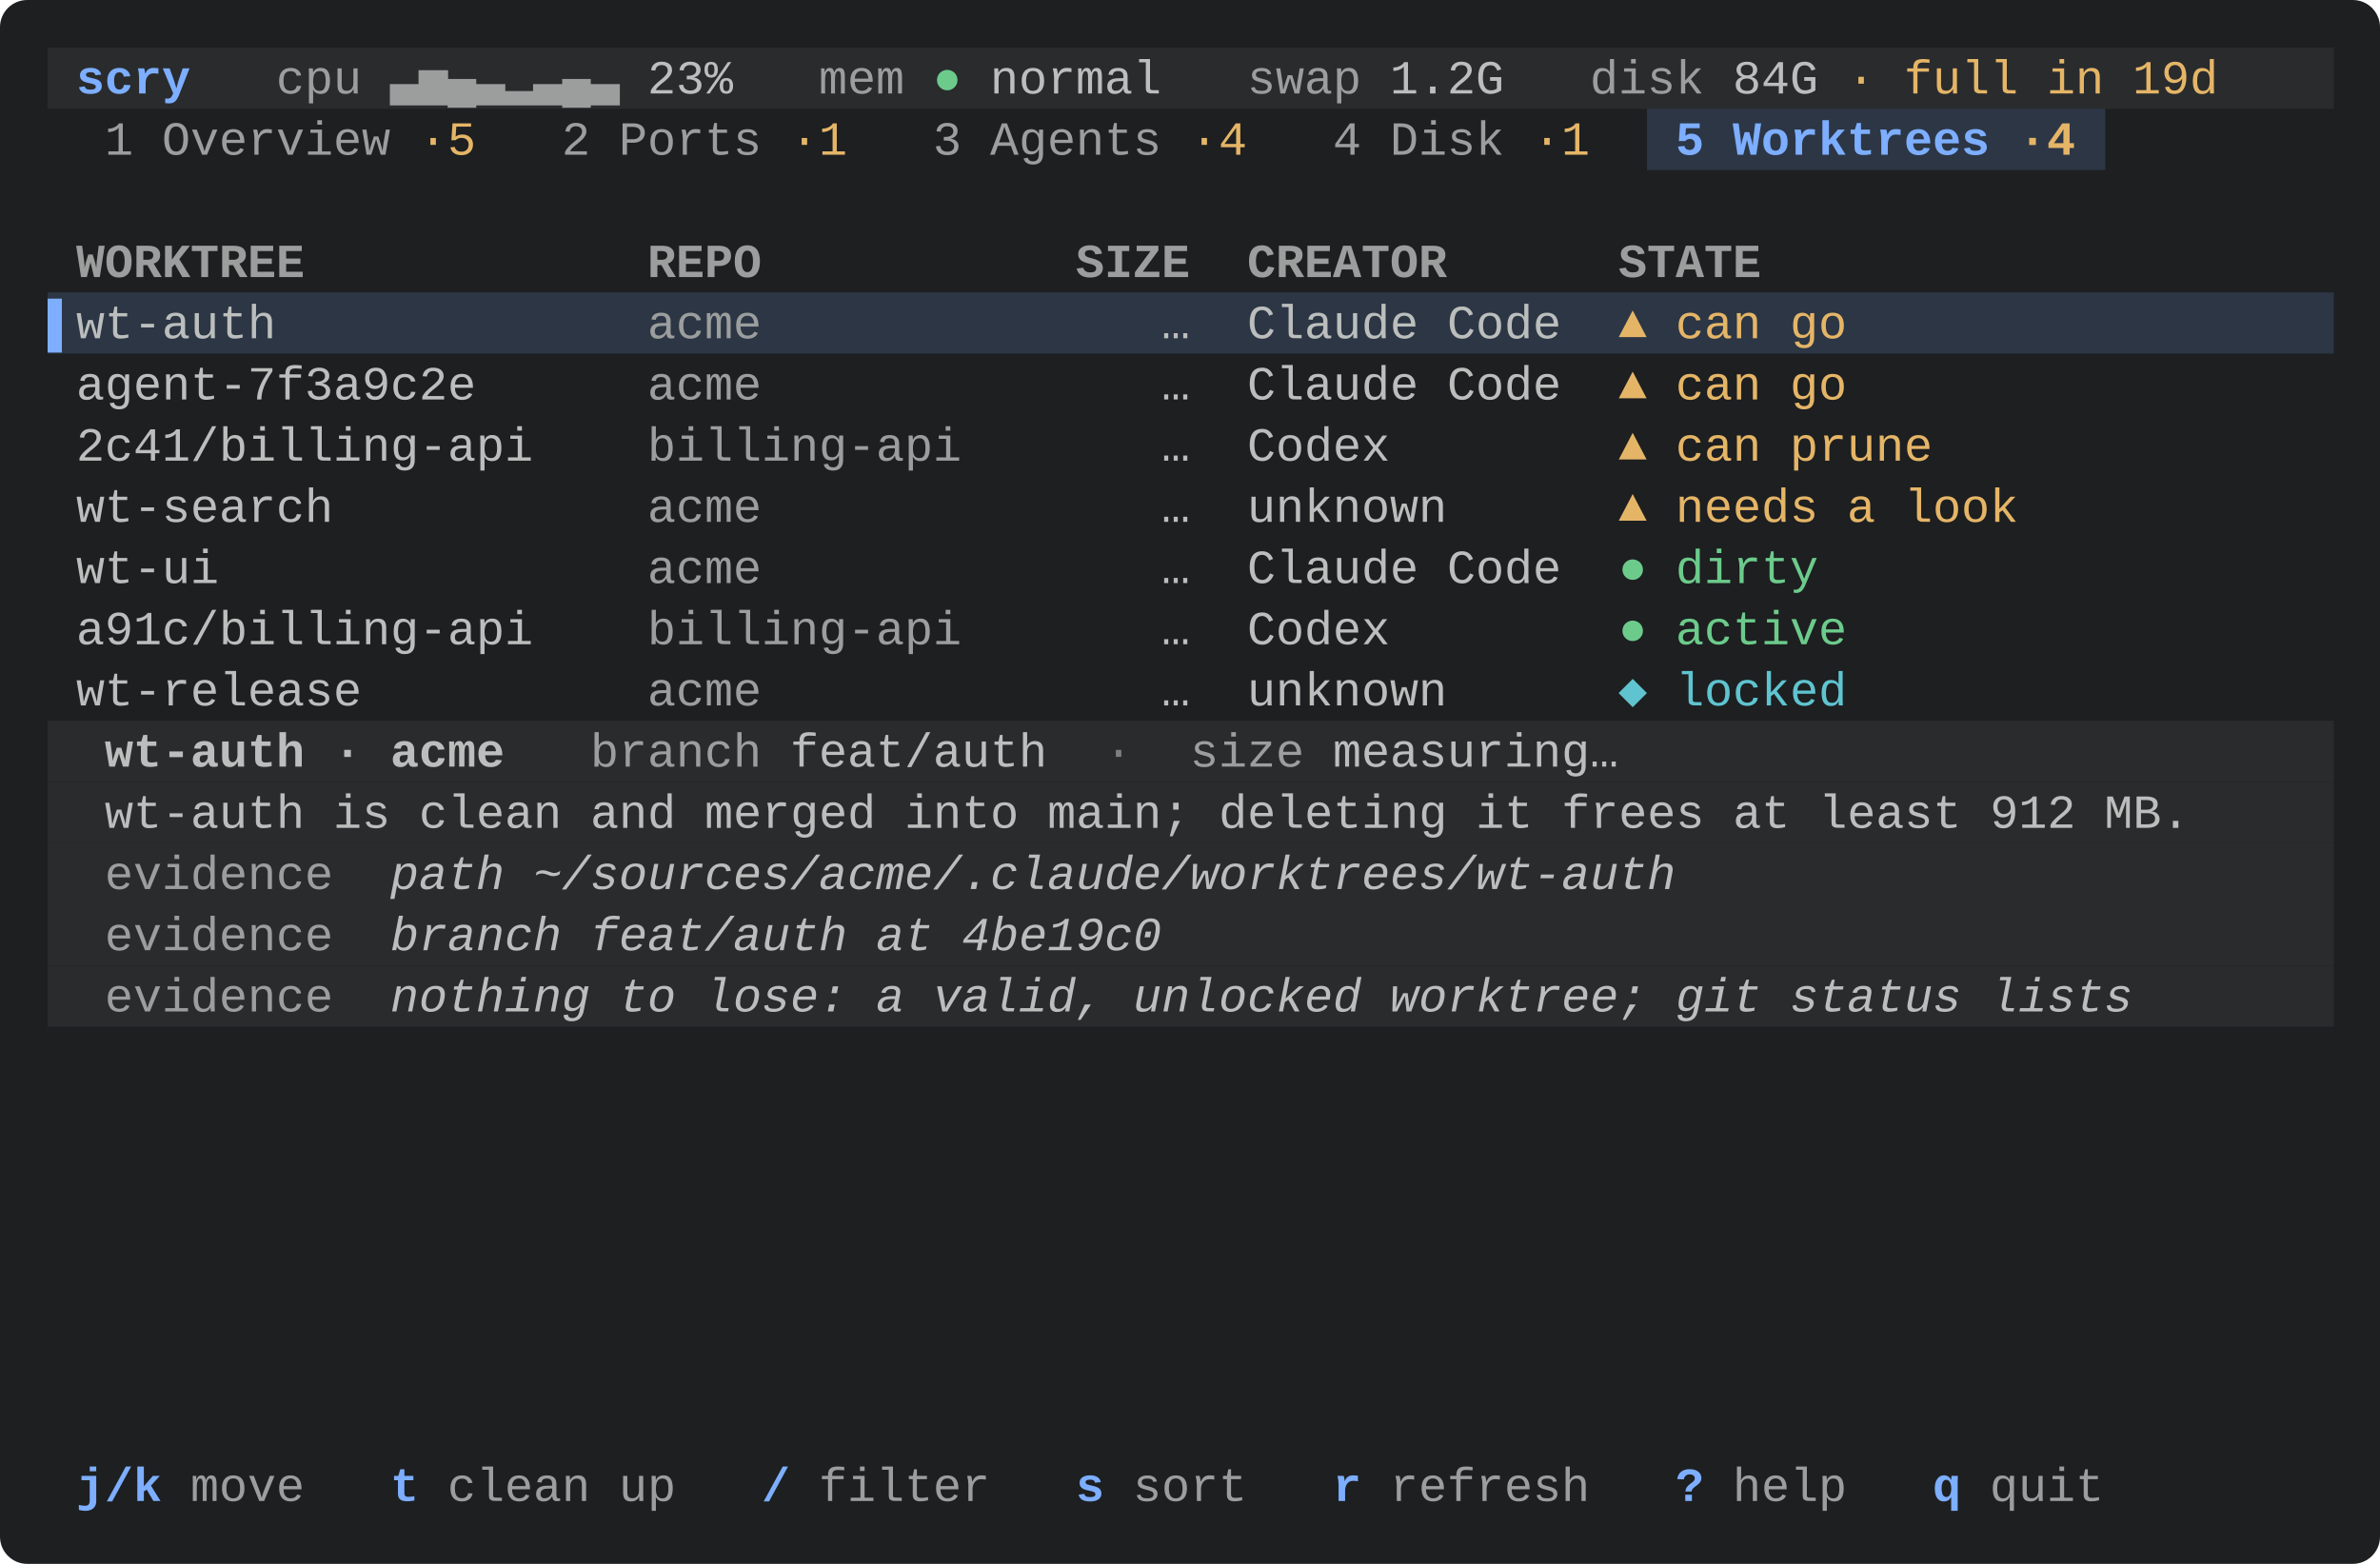
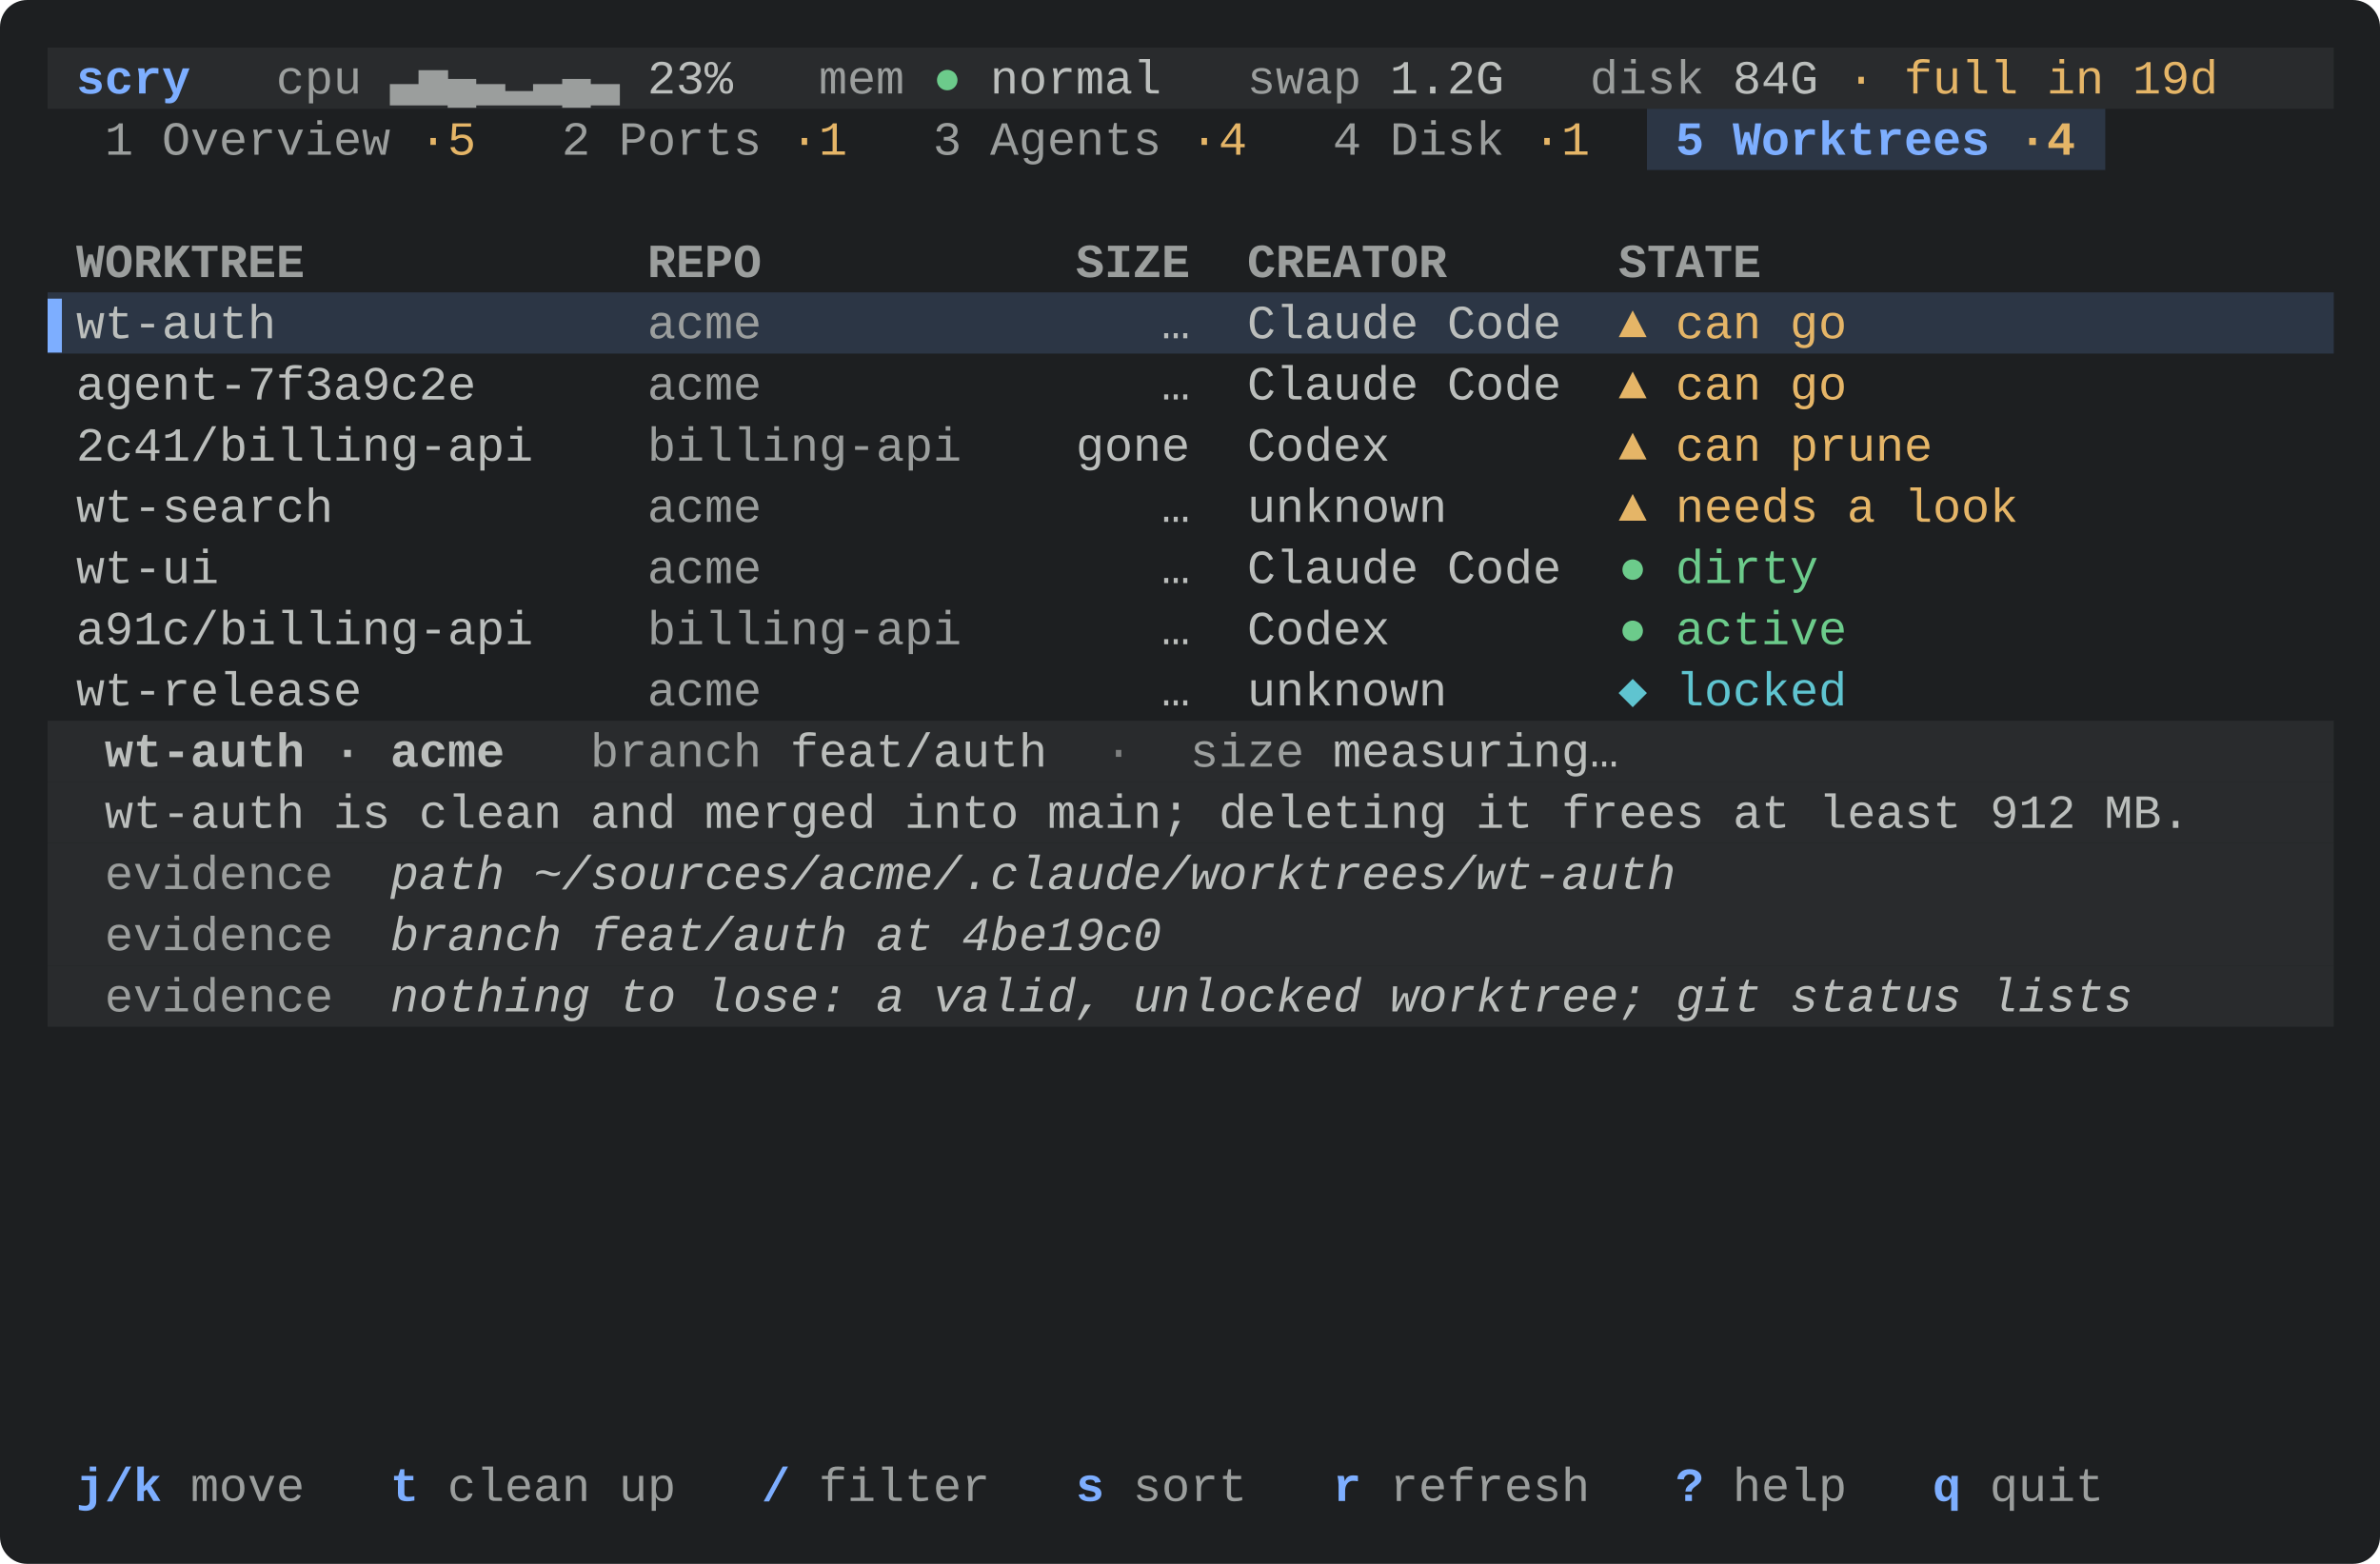
<svg xmlns="http://www.w3.org/2000/svg" width="700" height="460" viewBox="0 0 700 460">
  <style>text{font-family:ui-monospace,SFMono-Regular,"SF Mono",Menlo,Consolas,"Liberation Mono","DejaVu Sans Mono",monospace;font-size:14px;white-space:pre}</style>
  <rect width="700" height="460" rx="8" fill="#1d1f21" />
  <g transform="translate(14 14)">
    <rect x="0.0" y="0" width="672.4" height="18" fill="#292b2d" />
    <text x="8.4" y="13.5" fill="#7daeff" textLength="33.6" lengthAdjust="spacingAndGlyphs" xml:space="preserve" font-weight="700">scry</text>
    <text x="67.2" y="13.5" fill="#9b9e9d" textLength="100.8" lengthAdjust="spacingAndGlyphs" xml:space="preserve">cpu ▃▅▄▃▂▃▄▃</text>
    <text x="176.4" y="13.5" fill="#bbbebc" textLength="25.2" lengthAdjust="spacingAndGlyphs" xml:space="preserve">23%</text>
    <text x="226.8" y="13.5" fill="#9b9e9d" textLength="25.2" lengthAdjust="spacingAndGlyphs" xml:space="preserve">mem</text>
    <text x="260.4" y="13.5" fill="#6ccb8b" textLength="8.4" lengthAdjust="spacingAndGlyphs" xml:space="preserve">●</text>
    <text x="277.2" y="13.5" fill="#bbbebc" textLength="50.4" lengthAdjust="spacingAndGlyphs" xml:space="preserve">normal</text>
    <text x="352.8" y="13.5" fill="#9b9e9d" textLength="33.6" lengthAdjust="spacingAndGlyphs" xml:space="preserve">swap</text>
    <text x="394.8" y="13.5" fill="#bbbebc" textLength="33.6" lengthAdjust="spacingAndGlyphs" xml:space="preserve">1.2G</text>
    <text x="453.6" y="13.5" fill="#9b9e9d" textLength="33.6" lengthAdjust="spacingAndGlyphs" xml:space="preserve">disk</text>
    <text x="495.6" y="13.5" fill="#bbbebc" textLength="25.2" lengthAdjust="spacingAndGlyphs" xml:space="preserve">84G</text>
    <text x="529.2" y="13.5" fill="#e5b567" textLength="109.2" lengthAdjust="spacingAndGlyphs" xml:space="preserve">· full in 19d</text>
    <rect x="470.4" y="18" width="134.8" height="18" fill="#2c3645" />
    <text x="16.8" y="31.5" fill="#9b9e9d" textLength="84.0" lengthAdjust="spacingAndGlyphs" xml:space="preserve">1 Overview</text>
    <text x="109.2" y="31.5" fill="#e5b567" textLength="16.8" lengthAdjust="spacingAndGlyphs" xml:space="preserve">·5</text>
    <text x="151.2" y="31.5" fill="#9b9e9d" textLength="58.8" lengthAdjust="spacingAndGlyphs" xml:space="preserve">2 Ports</text>
    <text x="218.4" y="31.5" fill="#e5b567" textLength="16.8" lengthAdjust="spacingAndGlyphs" xml:space="preserve">·1</text>
    <text x="260.4" y="31.5" fill="#9b9e9d" textLength="67.2" lengthAdjust="spacingAndGlyphs" xml:space="preserve">3 Agents</text>
    <text x="336.0" y="31.5" fill="#e5b567" textLength="16.8" lengthAdjust="spacingAndGlyphs" xml:space="preserve">·4</text>
    <text x="378.0" y="31.5" fill="#9b9e9d" textLength="50.4" lengthAdjust="spacingAndGlyphs" xml:space="preserve">4 Disk</text>
    <text x="436.8" y="31.5" fill="#e5b567" textLength="16.8" lengthAdjust="spacingAndGlyphs" xml:space="preserve">·1</text>
    <text x="478.8" y="31.5" fill="#7daeff" textLength="92.4" lengthAdjust="spacingAndGlyphs" xml:space="preserve" font-weight="700">5 Worktrees</text>
    <text x="579.6" y="31.5" fill="#e5b567" textLength="16.8" lengthAdjust="spacingAndGlyphs" xml:space="preserve" font-weight="700">·4</text>
    <text x="8.4" y="67.5" fill="#9b9e9d" textLength="67.2" lengthAdjust="spacingAndGlyphs" xml:space="preserve" font-weight="700">WORKTREE</text>
    <text x="176.4" y="67.5" fill="#9b9e9d" textLength="33.6" lengthAdjust="spacingAndGlyphs" xml:space="preserve" font-weight="700">REPO</text>
    <text x="302.4" y="67.5" fill="#9b9e9d" textLength="33.6" lengthAdjust="spacingAndGlyphs" xml:space="preserve" font-weight="700">SIZE</text>
    <text x="352.8" y="67.5" fill="#9b9e9d" textLength="58.8" lengthAdjust="spacingAndGlyphs" xml:space="preserve" font-weight="700">CREATOR</text>
    <text x="462.0" y="67.5" fill="#9b9e9d" textLength="42.0" lengthAdjust="spacingAndGlyphs" xml:space="preserve" font-weight="700">STATE</text>
    <rect x="0.0" y="72" width="672.4" height="18" fill="#2c3645" />
    <text x="0.0" y="85.5" fill="#7daeff" textLength="8.4" lengthAdjust="spacingAndGlyphs" xml:space="preserve">▌</text>
    <text x="8.4" y="85.5" fill="#bbbebc" textLength="58.8" lengthAdjust="spacingAndGlyphs" xml:space="preserve">wt-auth</text>
    <text x="176.4" y="85.5" fill="#9b9e9d" textLength="33.6" lengthAdjust="spacingAndGlyphs" xml:space="preserve">acme</text>
    <text x="327.6" y="85.5" fill="#bbbebc" textLength="8.4" lengthAdjust="spacingAndGlyphs" xml:space="preserve">…</text>
    <text x="352.8" y="85.5" fill="#bbbebc" textLength="92.4" lengthAdjust="spacingAndGlyphs" xml:space="preserve">Claude Code</text>
    <text x="462.0" y="85.5" fill="#e5b567" textLength="67.2" lengthAdjust="spacingAndGlyphs" xml:space="preserve">▲ can go</text>
    <text x="8.4" y="103.5" fill="#bbbebc" textLength="117.6" lengthAdjust="spacingAndGlyphs" xml:space="preserve">agent-7f3a9c2e</text>
    <text x="176.4" y="103.5" fill="#9b9e9d" textLength="33.6" lengthAdjust="spacingAndGlyphs" xml:space="preserve">acme</text>
    <text x="327.6" y="103.5" fill="#bbbebc" textLength="8.4" lengthAdjust="spacingAndGlyphs" xml:space="preserve">…</text>
    <text x="352.8" y="103.5" fill="#bbbebc" textLength="92.4" lengthAdjust="spacingAndGlyphs" xml:space="preserve">Claude Code</text>
    <text x="462.0" y="103.5" fill="#e5b567" textLength="67.2" lengthAdjust="spacingAndGlyphs" xml:space="preserve">▲ can go</text>
    <text x="8.4" y="121.5" fill="#bbbebc" textLength="134.4" lengthAdjust="spacingAndGlyphs" xml:space="preserve">2c41/billing-api</text>
    <text x="176.4" y="121.5" fill="#9b9e9d" textLength="92.4" lengthAdjust="spacingAndGlyphs" xml:space="preserve">billing-api</text>
-     <text x="327.6" y="121.5" fill="#bbbebc" textLength="8.4" lengthAdjust="spacingAndGlyphs" xml:space="preserve">…</text>
+     <text x="302.4" y="121.5" fill="#bbbebc" textLength="33.6" lengthAdjust="spacingAndGlyphs" xml:space="preserve">gone</text>
    <text x="352.8" y="121.5" fill="#bbbebc" textLength="42.0" lengthAdjust="spacingAndGlyphs" xml:space="preserve">Codex</text>
    <text x="462.0" y="121.5" fill="#e5b567" textLength="92.4" lengthAdjust="spacingAndGlyphs" xml:space="preserve">▲ can prune</text>
    <text x="8.4" y="139.5" fill="#bbbebc" textLength="75.6" lengthAdjust="spacingAndGlyphs" xml:space="preserve">wt-search</text>
    <text x="176.4" y="139.5" fill="#9b9e9d" textLength="33.6" lengthAdjust="spacingAndGlyphs" xml:space="preserve">acme</text>
    <text x="327.6" y="139.5" fill="#bbbebc" textLength="8.4" lengthAdjust="spacingAndGlyphs" xml:space="preserve">…</text>
    <text x="352.8" y="139.5" fill="#bbbebc" textLength="58.8" lengthAdjust="spacingAndGlyphs" xml:space="preserve">unknown</text>
    <text x="462.0" y="139.5" fill="#e5b567" textLength="117.6" lengthAdjust="spacingAndGlyphs" xml:space="preserve">▲ needs a look</text>
    <text x="8.4" y="157.5" fill="#bbbebc" textLength="42.0" lengthAdjust="spacingAndGlyphs" xml:space="preserve">wt-ui</text>
    <text x="176.4" y="157.5" fill="#9b9e9d" textLength="33.6" lengthAdjust="spacingAndGlyphs" xml:space="preserve">acme</text>
    <text x="327.6" y="157.5" fill="#bbbebc" textLength="8.4" lengthAdjust="spacingAndGlyphs" xml:space="preserve">…</text>
    <text x="352.8" y="157.5" fill="#bbbebc" textLength="92.4" lengthAdjust="spacingAndGlyphs" xml:space="preserve">Claude Code</text>
    <text x="462.0" y="157.5" fill="#6ccb8b" textLength="58.8" lengthAdjust="spacingAndGlyphs" xml:space="preserve">● dirty</text>
    <text x="8.4" y="175.5" fill="#bbbebc" textLength="134.4" lengthAdjust="spacingAndGlyphs" xml:space="preserve">a91c/billing-api</text>
    <text x="176.4" y="175.5" fill="#9b9e9d" textLength="92.4" lengthAdjust="spacingAndGlyphs" xml:space="preserve">billing-api</text>
    <text x="327.6" y="175.5" fill="#bbbebc" textLength="8.4" lengthAdjust="spacingAndGlyphs" xml:space="preserve">…</text>
    <text x="352.8" y="175.5" fill="#bbbebc" textLength="42.0" lengthAdjust="spacingAndGlyphs" xml:space="preserve">Codex</text>
    <text x="462.0" y="175.5" fill="#6ccb8b" textLength="67.2" lengthAdjust="spacingAndGlyphs" xml:space="preserve">● active</text>
    <text x="8.4" y="193.5" fill="#bbbebc" textLength="84.0" lengthAdjust="spacingAndGlyphs" xml:space="preserve">wt-release</text>
    <text x="176.4" y="193.5" fill="#9b9e9d" textLength="33.6" lengthAdjust="spacingAndGlyphs" xml:space="preserve">acme</text>
    <text x="327.6" y="193.5" fill="#bbbebc" textLength="8.4" lengthAdjust="spacingAndGlyphs" xml:space="preserve">…</text>
    <text x="352.8" y="193.5" fill="#bbbebc" textLength="58.8" lengthAdjust="spacingAndGlyphs" xml:space="preserve">unknown</text>
    <text x="462.0" y="193.5" fill="#5fc4d0" textLength="67.2" lengthAdjust="spacingAndGlyphs" xml:space="preserve">◆ locked</text>
    <rect x="0.0" y="198" width="672.4" height="18" fill="#292b2d" />
    <text x="16.8" y="211.5" fill="#bbbebc" textLength="117.6" lengthAdjust="spacingAndGlyphs" xml:space="preserve" font-weight="700">wt-auth · acme</text>
    <text x="159.6" y="211.5" fill="#9b9e9d" textLength="50.4" lengthAdjust="spacingAndGlyphs" xml:space="preserve">branch</text>
    <text x="218.4" y="211.5" fill="#bbbebc" textLength="75.6" lengthAdjust="spacingAndGlyphs" xml:space="preserve">feat/auth</text>
    <text x="310.8" y="211.5" fill="#7d7f7f" textLength="8.4" lengthAdjust="spacingAndGlyphs" xml:space="preserve">·</text>
    <text x="336.0" y="211.5" fill="#9b9e9d" textLength="33.6" lengthAdjust="spacingAndGlyphs" xml:space="preserve">size</text>
    <text x="378.0" y="211.5" fill="#bbbebc" textLength="84.0" lengthAdjust="spacingAndGlyphs" xml:space="preserve">measuring…</text>
    <rect x="0.0" y="216" width="672.4" height="18" fill="#292b2d" />
    <text x="16.8" y="229.5" fill="#bbbebc" textLength="613.2" lengthAdjust="spacingAndGlyphs" xml:space="preserve">wt-auth is clean and merged into main; deleting it frees at least 912 MB.</text>
    <rect x="0.0" y="234" width="672.4" height="18" fill="#292b2d" />
    <text x="16.8" y="247.5" fill="#9b9e9d" textLength="67.2" lengthAdjust="spacingAndGlyphs" xml:space="preserve">evidence</text>
    <text x="100.8" y="247.5" fill="#bbbebc" textLength="378.0" lengthAdjust="spacingAndGlyphs" xml:space="preserve" font-style="italic">path ~/sources/acme/.claude/worktrees/wt-auth</text>
    <rect x="0.0" y="252" width="672.4" height="18" fill="#292b2d" />
    <text x="16.8" y="265.5" fill="#9b9e9d" textLength="67.2" lengthAdjust="spacingAndGlyphs" xml:space="preserve">evidence</text>
    <text x="100.8" y="265.5" fill="#bbbebc" textLength="226.8" lengthAdjust="spacingAndGlyphs" xml:space="preserve" font-style="italic">branch feat/auth at 4be19c0</text>
    <rect x="0.0" y="270" width="672.4" height="18" fill="#292b2d" />
    <text x="16.8" y="283.5" fill="#9b9e9d" textLength="67.2" lengthAdjust="spacingAndGlyphs" xml:space="preserve">evidence</text>
    <text x="100.8" y="283.5" fill="#bbbebc" textLength="512.4" lengthAdjust="spacingAndGlyphs" xml:space="preserve" font-style="italic">nothing to lose: a valid, unlocked worktree; git status lists</text>
    <text x="8.4" y="427.5" fill="#7daeff" textLength="25.2" lengthAdjust="spacingAndGlyphs" xml:space="preserve" font-weight="700">j/k</text>
    <text x="42.0" y="427.5" fill="#9b9e9d" textLength="33.6" lengthAdjust="spacingAndGlyphs" xml:space="preserve">move</text>
    <text x="100.8" y="427.5" fill="#7daeff" textLength="8.4" lengthAdjust="spacingAndGlyphs" xml:space="preserve" font-weight="700">t</text>
    <text x="117.6" y="427.5" fill="#9b9e9d" textLength="67.2" lengthAdjust="spacingAndGlyphs" xml:space="preserve">clean up</text>
    <text x="210.0" y="427.5" fill="#7daeff" textLength="8.4" lengthAdjust="spacingAndGlyphs" xml:space="preserve" font-weight="700">/</text>
    <text x="226.8" y="427.5" fill="#9b9e9d" textLength="50.4" lengthAdjust="spacingAndGlyphs" xml:space="preserve">filter</text>
    <text x="302.4" y="427.5" fill="#7daeff" textLength="8.4" lengthAdjust="spacingAndGlyphs" xml:space="preserve" font-weight="700">s</text>
    <text x="319.2" y="427.5" fill="#9b9e9d" textLength="33.6" lengthAdjust="spacingAndGlyphs" xml:space="preserve">sort</text>
    <text x="378.0" y="427.5" fill="#7daeff" textLength="8.4" lengthAdjust="spacingAndGlyphs" xml:space="preserve" font-weight="700">r</text>
    <text x="394.8" y="427.5" fill="#9b9e9d" textLength="58.8" lengthAdjust="spacingAndGlyphs" xml:space="preserve">refresh</text>
    <text x="478.8" y="427.5" fill="#7daeff" textLength="8.4" lengthAdjust="spacingAndGlyphs" xml:space="preserve" font-weight="700">?</text>
    <text x="495.6" y="427.5" fill="#9b9e9d" textLength="33.6" lengthAdjust="spacingAndGlyphs" xml:space="preserve">help</text>
    <text x="554.4" y="427.5" fill="#7daeff" textLength="8.4" lengthAdjust="spacingAndGlyphs" xml:space="preserve" font-weight="700">q</text>
    <text x="571.2" y="427.5" fill="#9b9e9d" textLength="33.6" lengthAdjust="spacingAndGlyphs" xml:space="preserve">quit</text>
  </g>
</svg>
